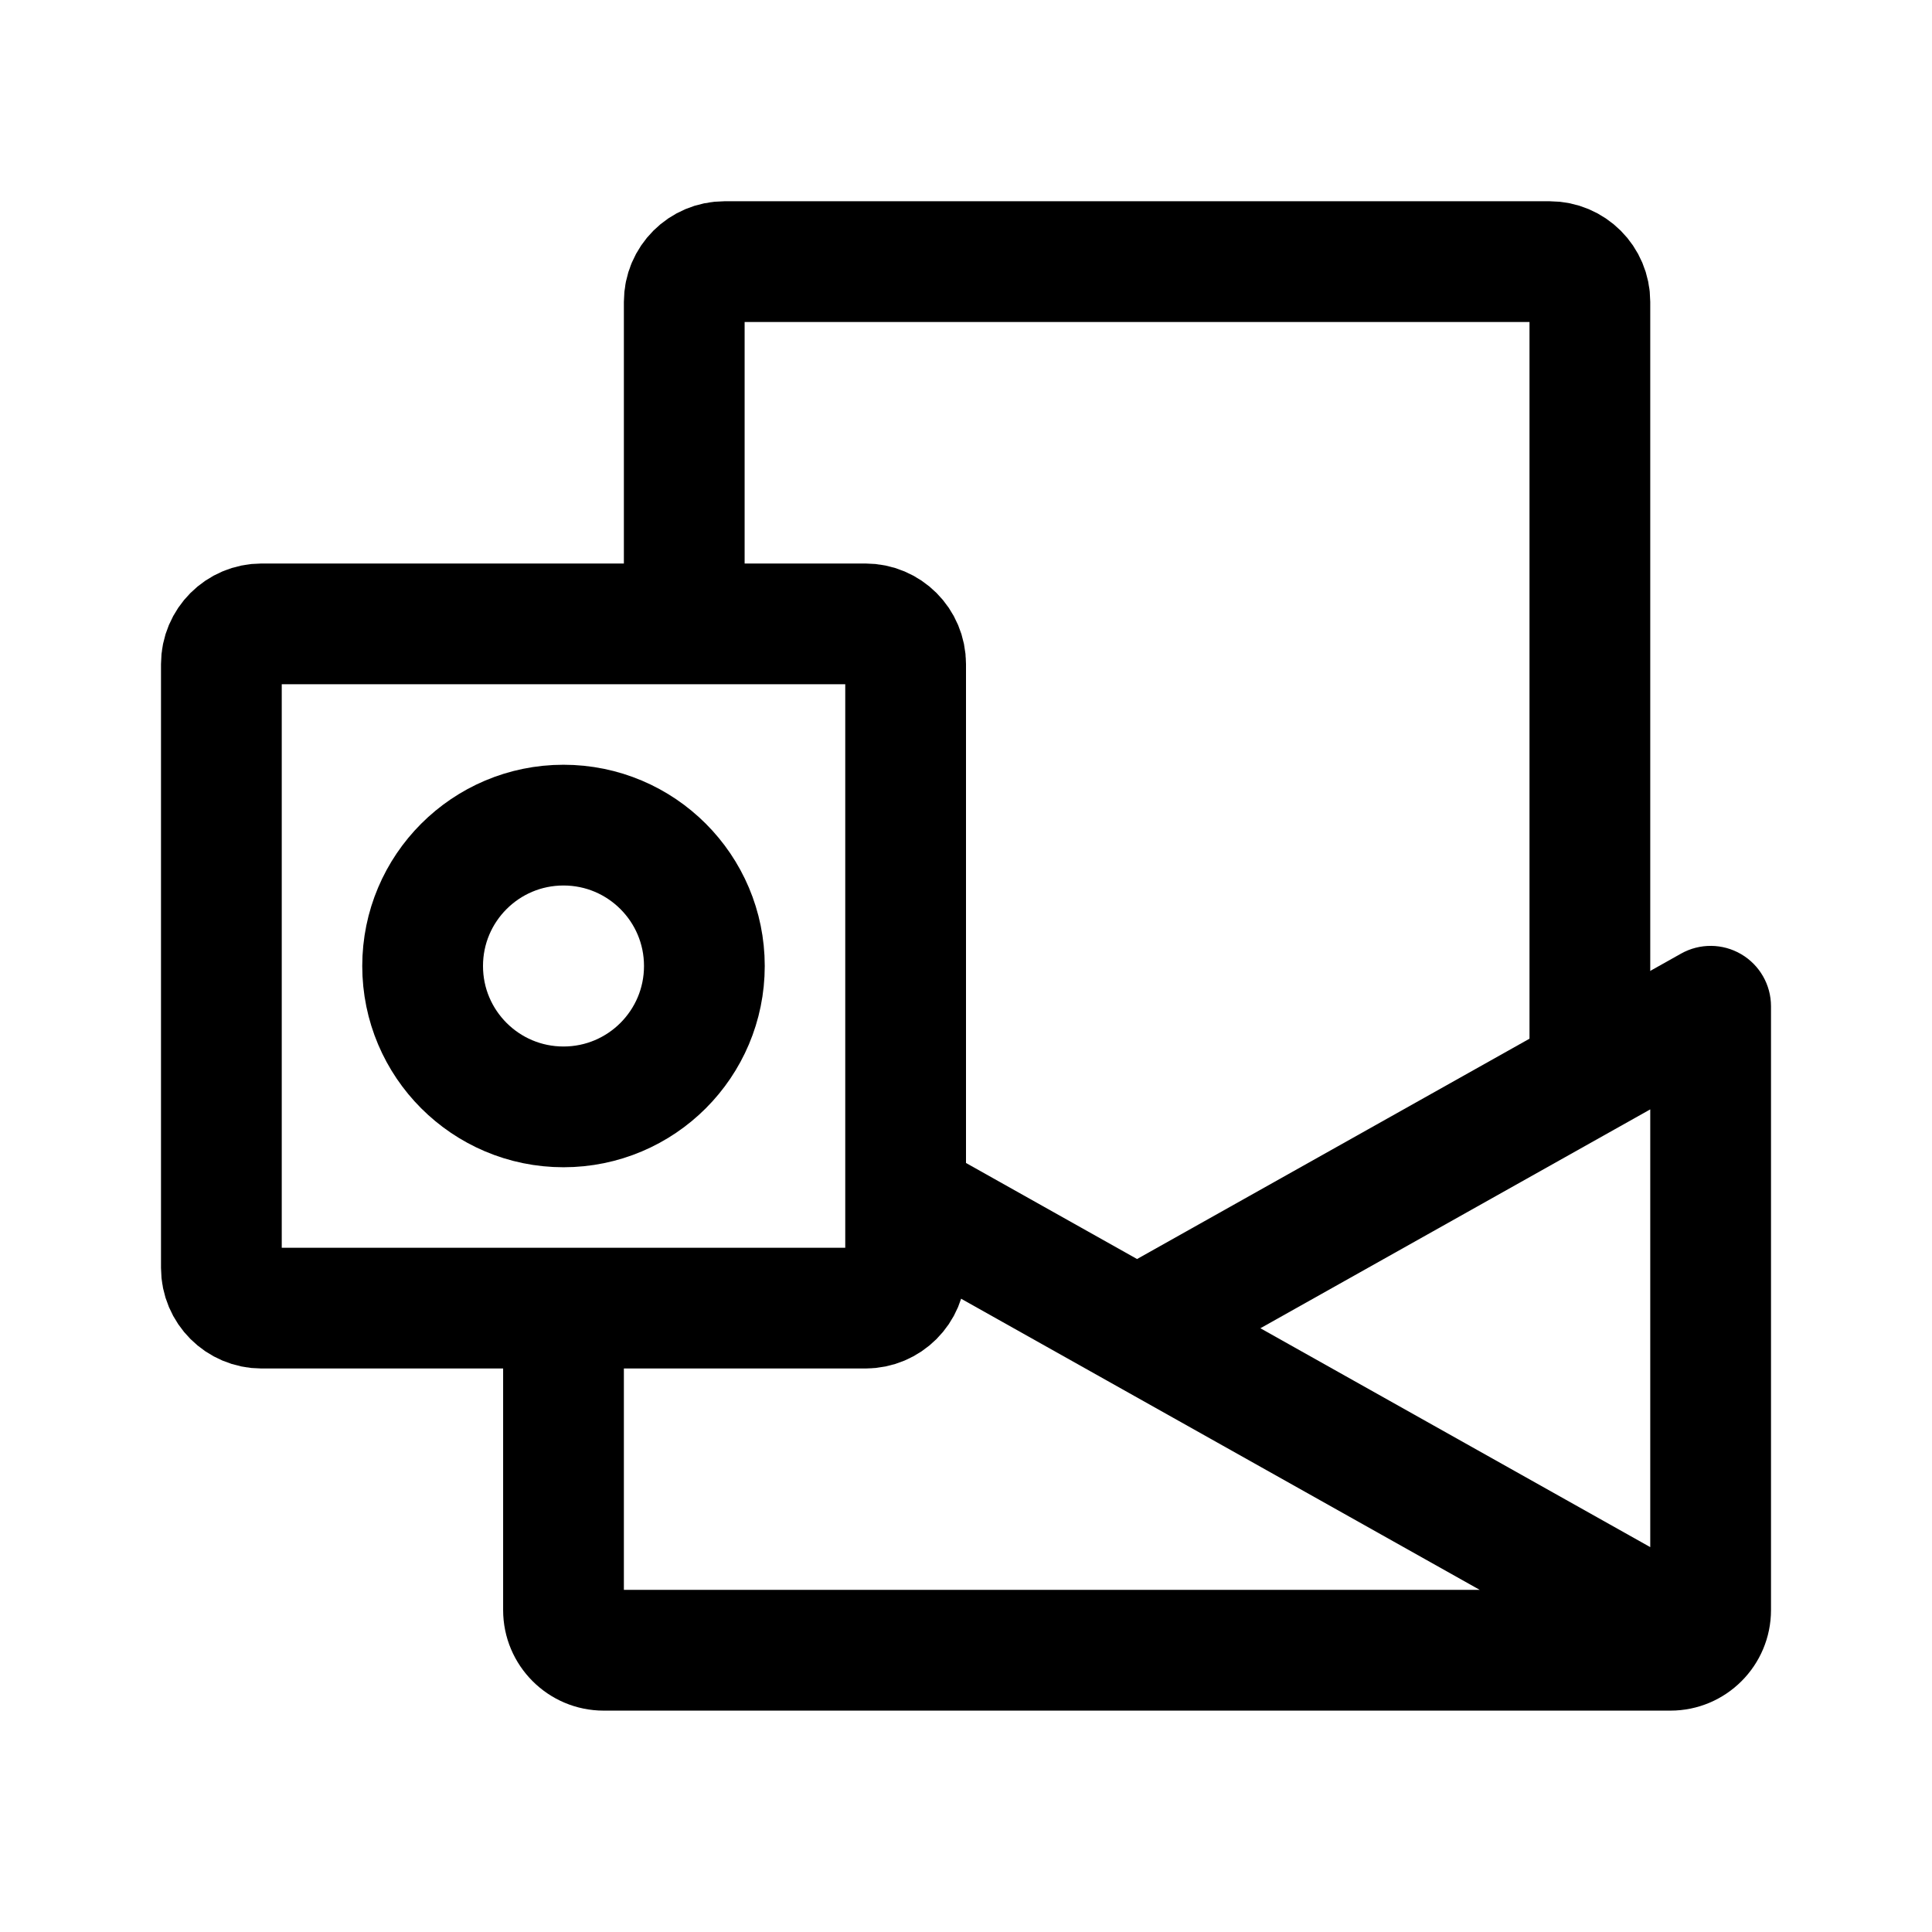
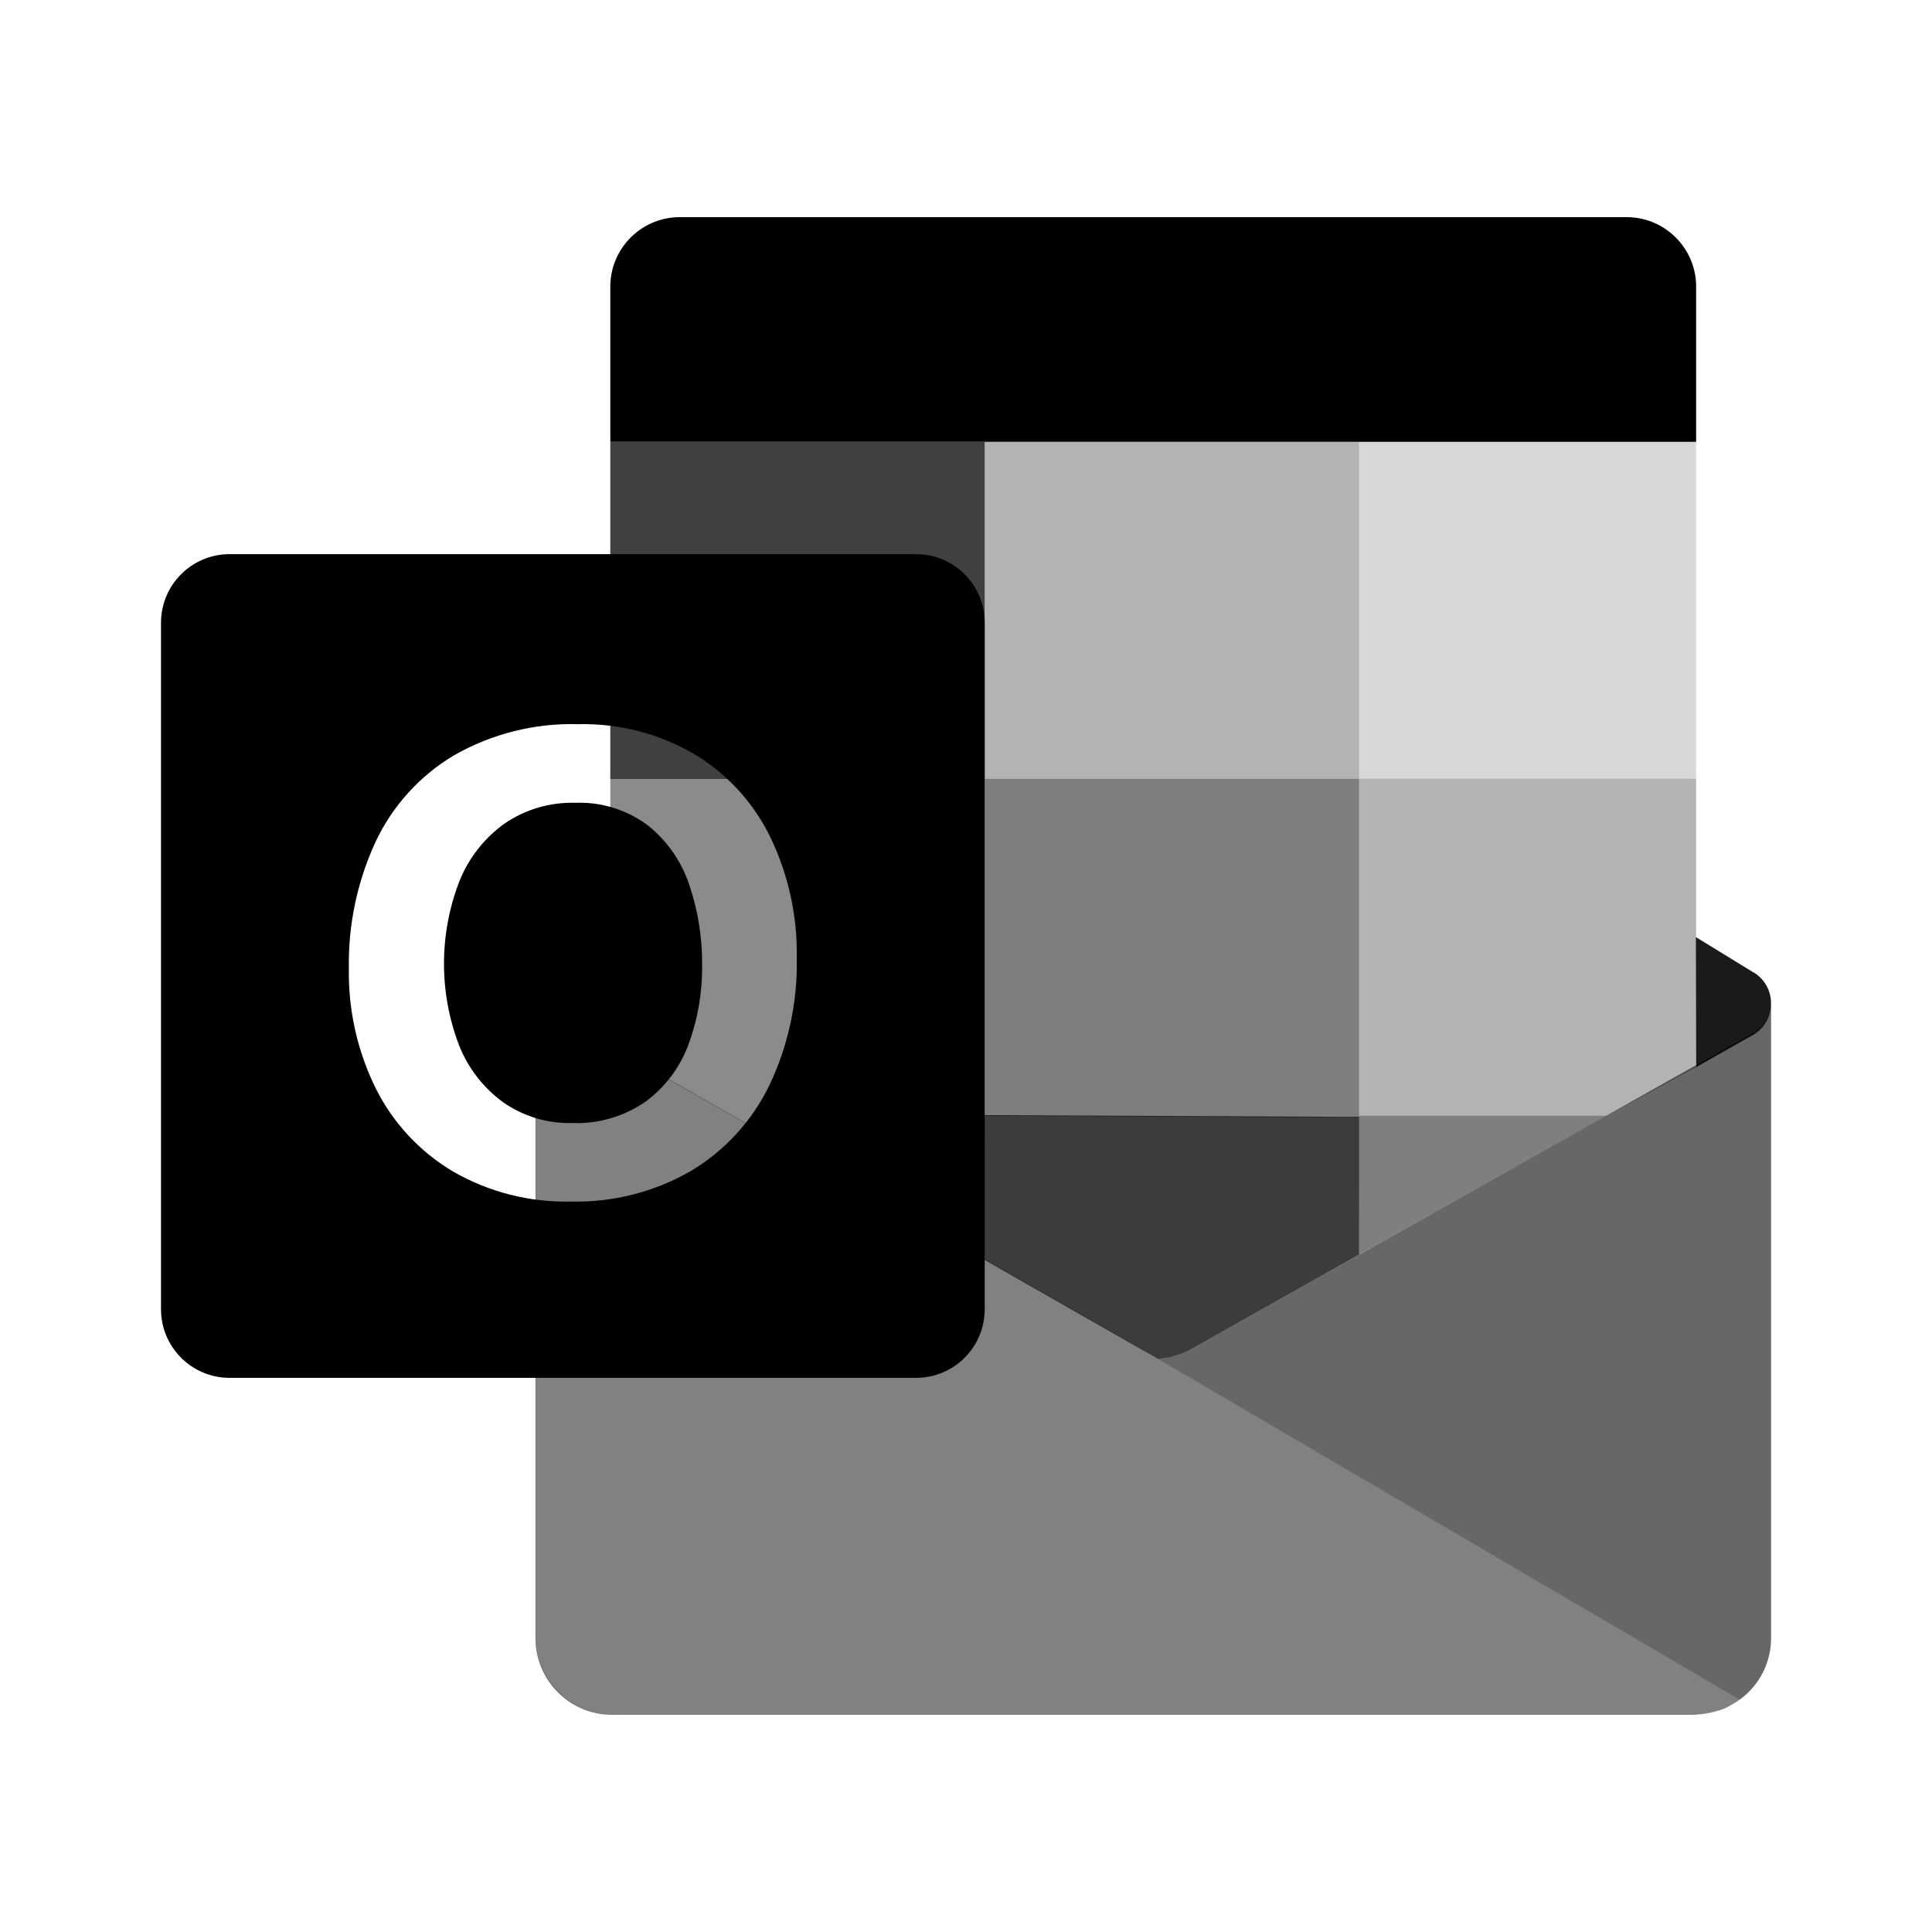
- <svg xmlns="http://www.w3.org/2000/svg" width="192" height="192" fill="none" viewBox="0 0 192 192">
-   <rect width="68" height="68" x="22" y="62" stroke="#000" stroke-linejoin="round" stroke-width="12" rx="4" />
-   <path fill="#000" fill-rule="evenodd" d="M50 130v30c0 5.523 4.477 10 10 10h106c5.523 0 10-4.477 10-10v-60a6 6 0 0 0-8.937-5.232L113 125.12l-23-12.912v13.762l20.063 11.263L147.056 158H62v-28H50Zm114 23.751L125.257 132 164 110.249v43.502Z" clip-rule="evenodd" />
-   <path stroke="#000" stroke-linejoin="round" stroke-width="12" d="M158 104V30a4 4 0 0 0-4-4H72a4 4 0 0 0-4 4v32.5" />
-   <circle cx="56" cy="96" r="14" stroke="#000" stroke-width="12" />
+ <svg xmlns="http://www.w3.org/2000/svg" xmlns:xlink="http://www.w3.org/1999/xlink" width="192" height="192" version="1.1" viewBox="0 0 192 192">
+   <g transform="matrix(.70654 0 0 .70654 3580.4 548.77)">
+     <g transform="matrix(.92596 0 0 .92596 -179.52 -54.231)">
+       <clipPath>
+         <use width="100%" height="100%" overflow="visible" xlink:href="#SVGID_1_-4" />
+       </clipPath>
+     </g>
+   </g>
+   <g>
+     <g stroke-width=".087">
+       <path d="m168.56 106.05 5.672-3.213c1.107-0.646 1.784-1.836 1.771-3.118 9e-3 -1.251-0.638-2.416-1.704-3.07h-0.019l-0.067-0.037-5.679-3.485z" fill-opacity=".896" />
+       <path d="m168.56 43.907v-15.256c0.087-3.814-2.932-6.978-6.746-7.07h-94.415c-3.814 0.091-6.833 3.255-6.746 7.07v15.256z" />
+       <path d="m60.651 43.907h37.209v33.488h-37.209z" fill-opacity=".749" />
+       <path d="m135.07 43.907h-37.209v33.488h37.209v33.488h24.576l8.911-4.832 2e-3 -28.657h-33.488z" fill-opacity=".297" />
+       <path d="m97.86 77.395h37.209v33.663l-37.209-0.175z" fill-opacity=".504" />
+       <path d="m135.07 110.88h24.576l-24.57 13.801z" fill-opacity=".5" />
+       <path d="m174.3 102.63-0.071 0.037-55.442 31.181c-0.242 0.149-0.487 0.29-0.744 0.417-0.942 0.448-1.964 0.702-3.006 0.744l-3.029-1.771c-0.256-0.128-0.504-0.271-0.744-0.428l-56.186-32.067h-0.026l-1.838-1.027v63.122c0.029 4.211 3.465 7.603 7.676 7.576h107.56c0.063 0 0.119-0.03 0.186-0.03 0.89-0.057 1.766-0.24 2.605-0.543 0.362-0.153 0.712-0.335 1.046-0.543 0.249-0.141 0.677-0.45 0.677-0.45 1.906-1.411 3.034-3.638 3.044-6.009v-63.122c-1e-3 1.207-0.652 2.321-1.704 2.913z" fill-opacity=".496" />
+       <path d="m53.209 99.721v63.122c0.027 4.211 3.462 7.602 7.672 7.576h107.45c1.674 0.011 3.22-0.525 4.483-1.431-1.313 0.929-2.88 1.432-4.491 1.424h-107.33c-4.299-4e-3 -7.781-3.492-7.777-7.792v-62.872c-1.7e-4 -9e-3 -4e-3 -0.017-4e-3 -0.026zm122.79 0c-1e-3 1.207-0.653 2.321-1.704 2.914l-0.071 0.041-55.442 31.181c-0.242 0.149-0.487 0.29-0.744 0.417-0.941 0.46-1.952 0.706-2.971 0.764l57.838 33.88c1.861-1.379 3.079-3.579 3.095-6.074z" fill-opacity=".203" />
+       <path d="m22.82 55.07c-3.767 0-6.82 3.054-6.82 6.82v68.219c0 3.767 3.054 6.82 6.82 6.82h68.22c3.767 0 6.82-3.054 6.82-6.82v-68.219c0-3.767-3.054-6.82-6.82-6.82zm34.668 16.897c4.016-0.087 7.98 0.931 11.457 2.943 3.269 1.95 5.902 4.806 7.579 8.223 1.827 3.765 2.737 7.909 2.657 12.093 0.088 4.373-0.848 8.706-2.735 12.651-1.717 3.539-4.434 6.498-7.814 8.51-3.611 2.074-7.722 3.119-11.885 3.021-4.102 0.099-8.153-0.931-11.71-2.977-3.298-1.952-5.963-4.812-7.68-8.238-1.837-3.711-2.759-7.808-2.687-11.948-0.076-4.335 0.828-8.632 2.646-12.569 1.681-3.582 4.394-6.579 7.792-8.606 3.762-2.154 8.046-3.228 12.379-3.103zm-0.361 7.814c-2.497-0.065-4.95 0.663-7.007 2.08-2 1.441-3.549 3.422-4.465 5.712-2.032 5.247-2.042 11.062-0.03 16.316l-4e-3 -8e-3c0.896 2.264 2.416 4.228 4.383 5.663 2.004 1.4 4.403 2.123 6.846 2.061 2.602 0.103 5.168-0.644 7.308-2.128 1.942-1.431 3.422-3.4 4.257-5.663 0.933-2.528 1.393-5.205 1.358-7.899 0.029-2.72-0.404-5.425-1.28-8-0.774-2.325-2.206-4.375-4.123-5.901-2.087-1.554-4.645-2.343-7.245-2.232z" />
+       <path d="m135.07 43.907h33.488v33.488h-33.488z" fill-opacity=".154" />
+     </g>
+     <path d="m60.651 77.341h37.209v35.935h-20.894l-16.315-9.303z" fill-opacity=".455" stroke-width=".09" />
+     <path d="m97.742 110.82 37.336 0.175-3e-3 13.687-16.382 9.223-0.545 0.313-0.565 0.253-0.572 0.206-0.705 0.194-0.672 0.108-0.566 0.056-17.326-9.886z" fill-opacity=".763" stroke-width=".079" />
+   </g>
</svg>
